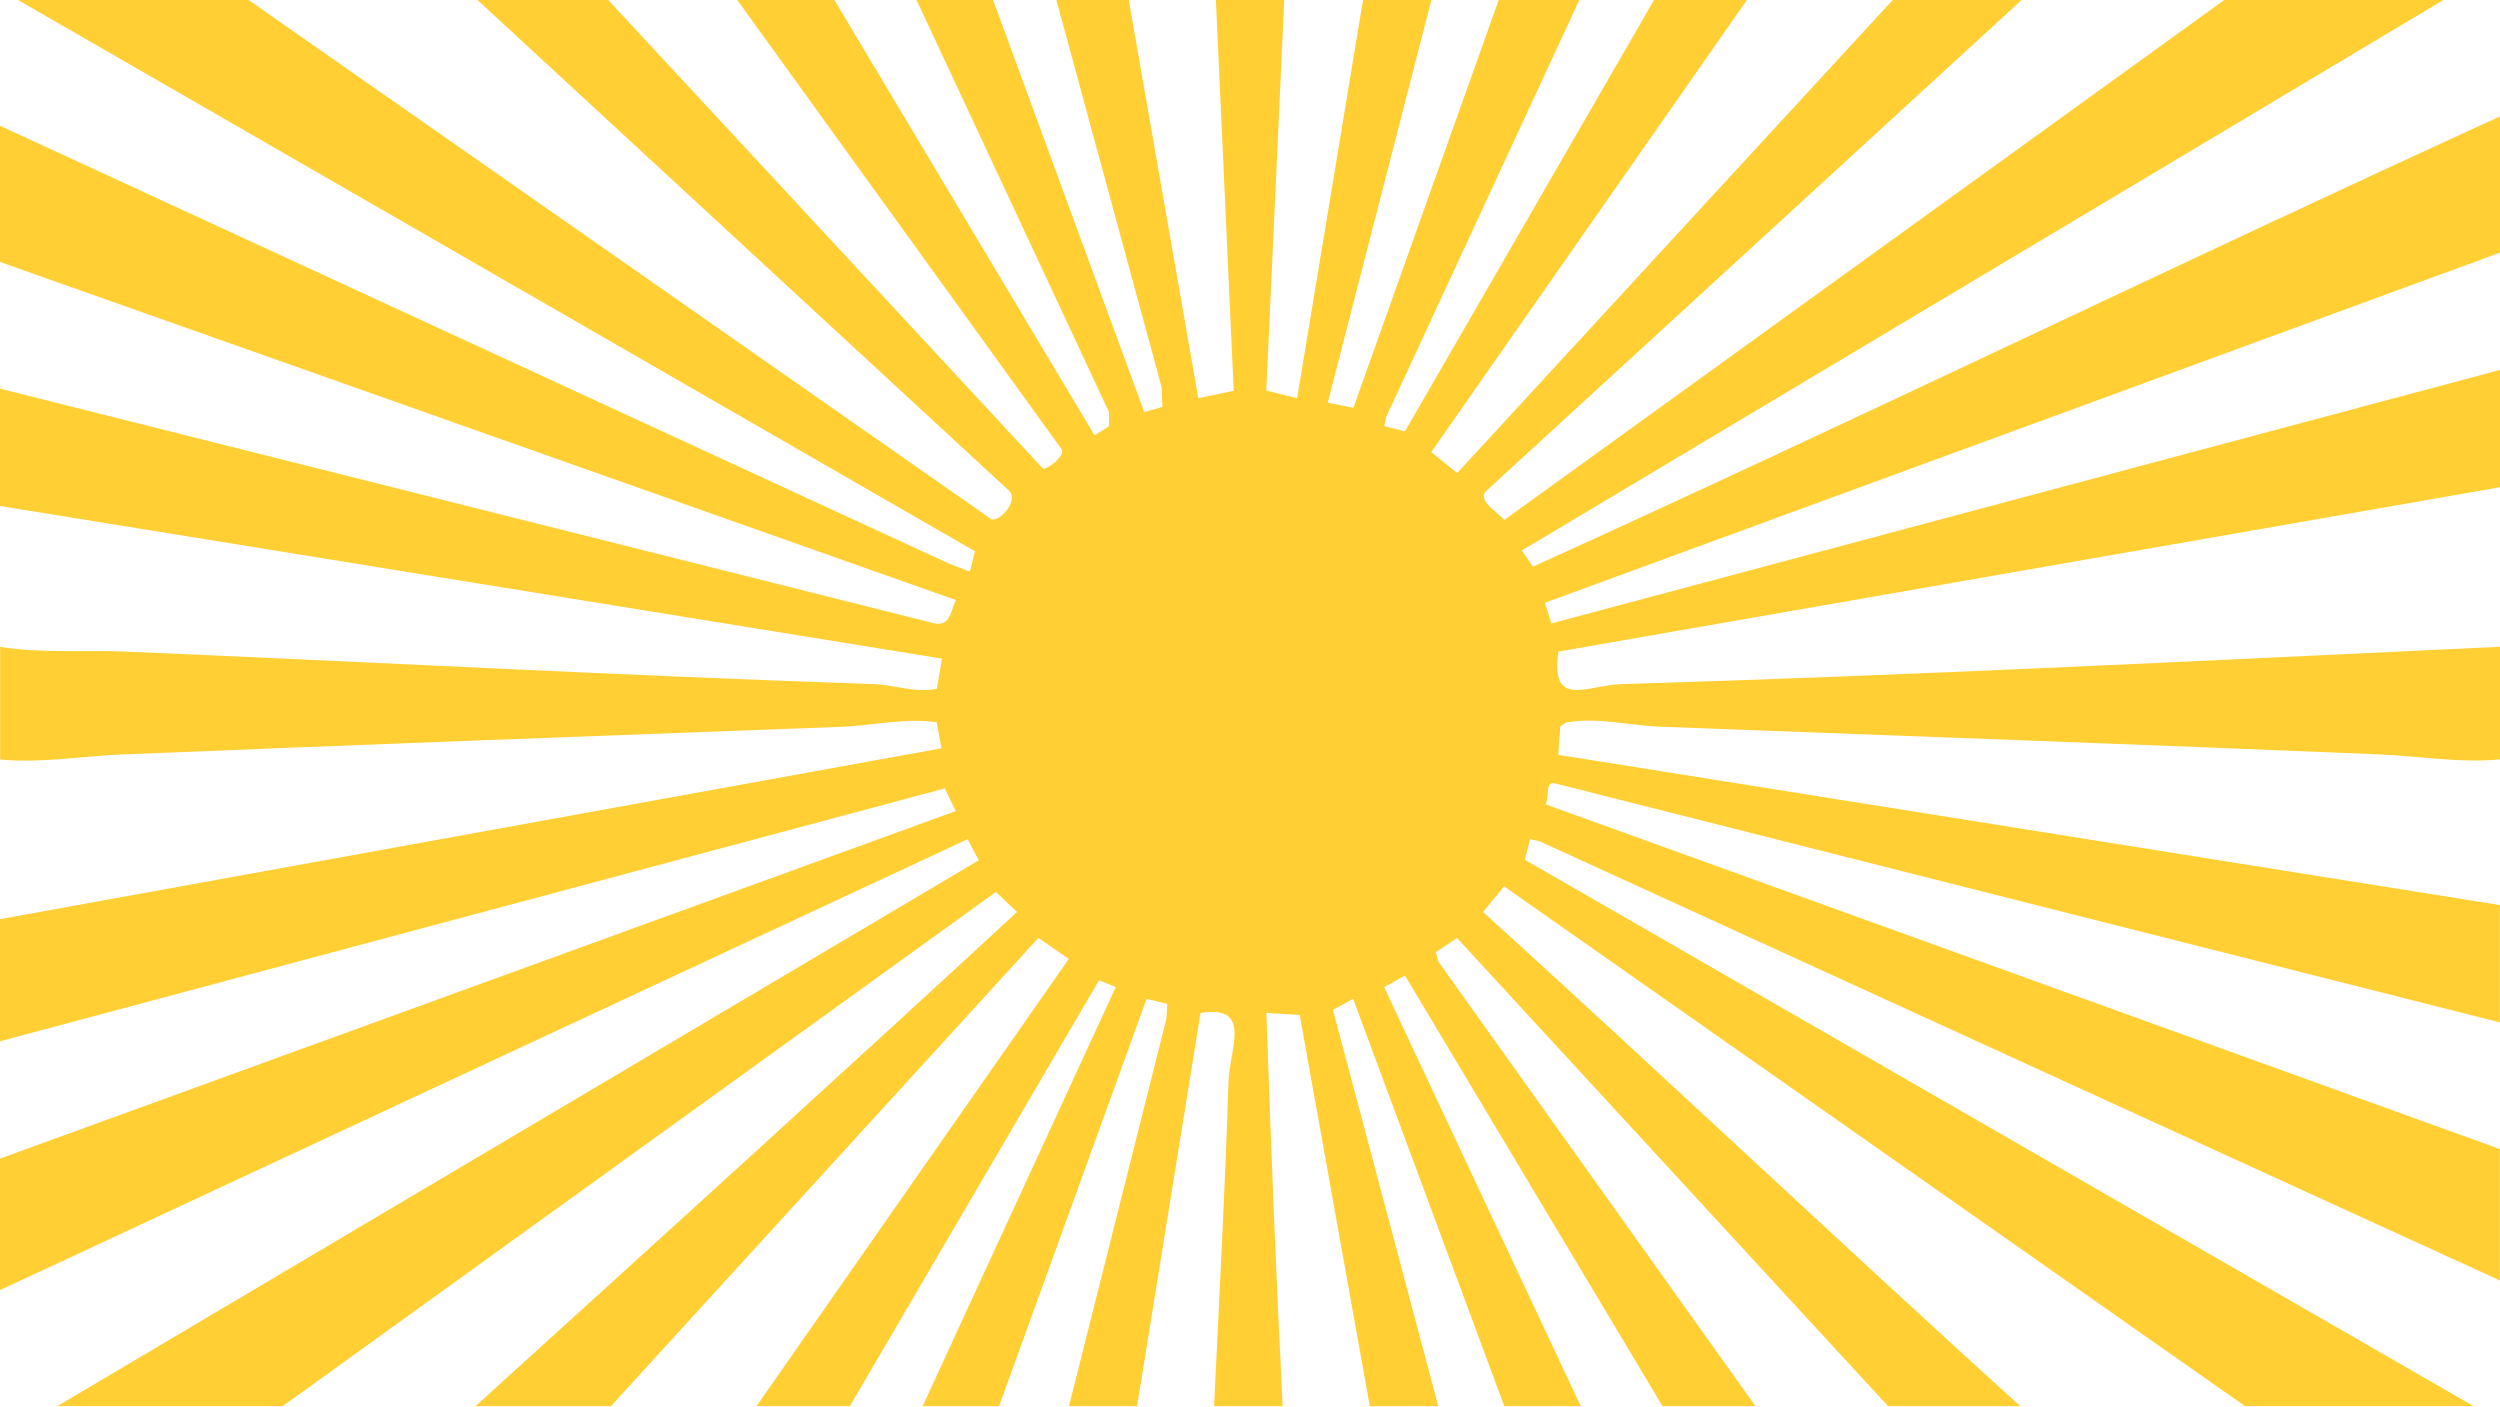
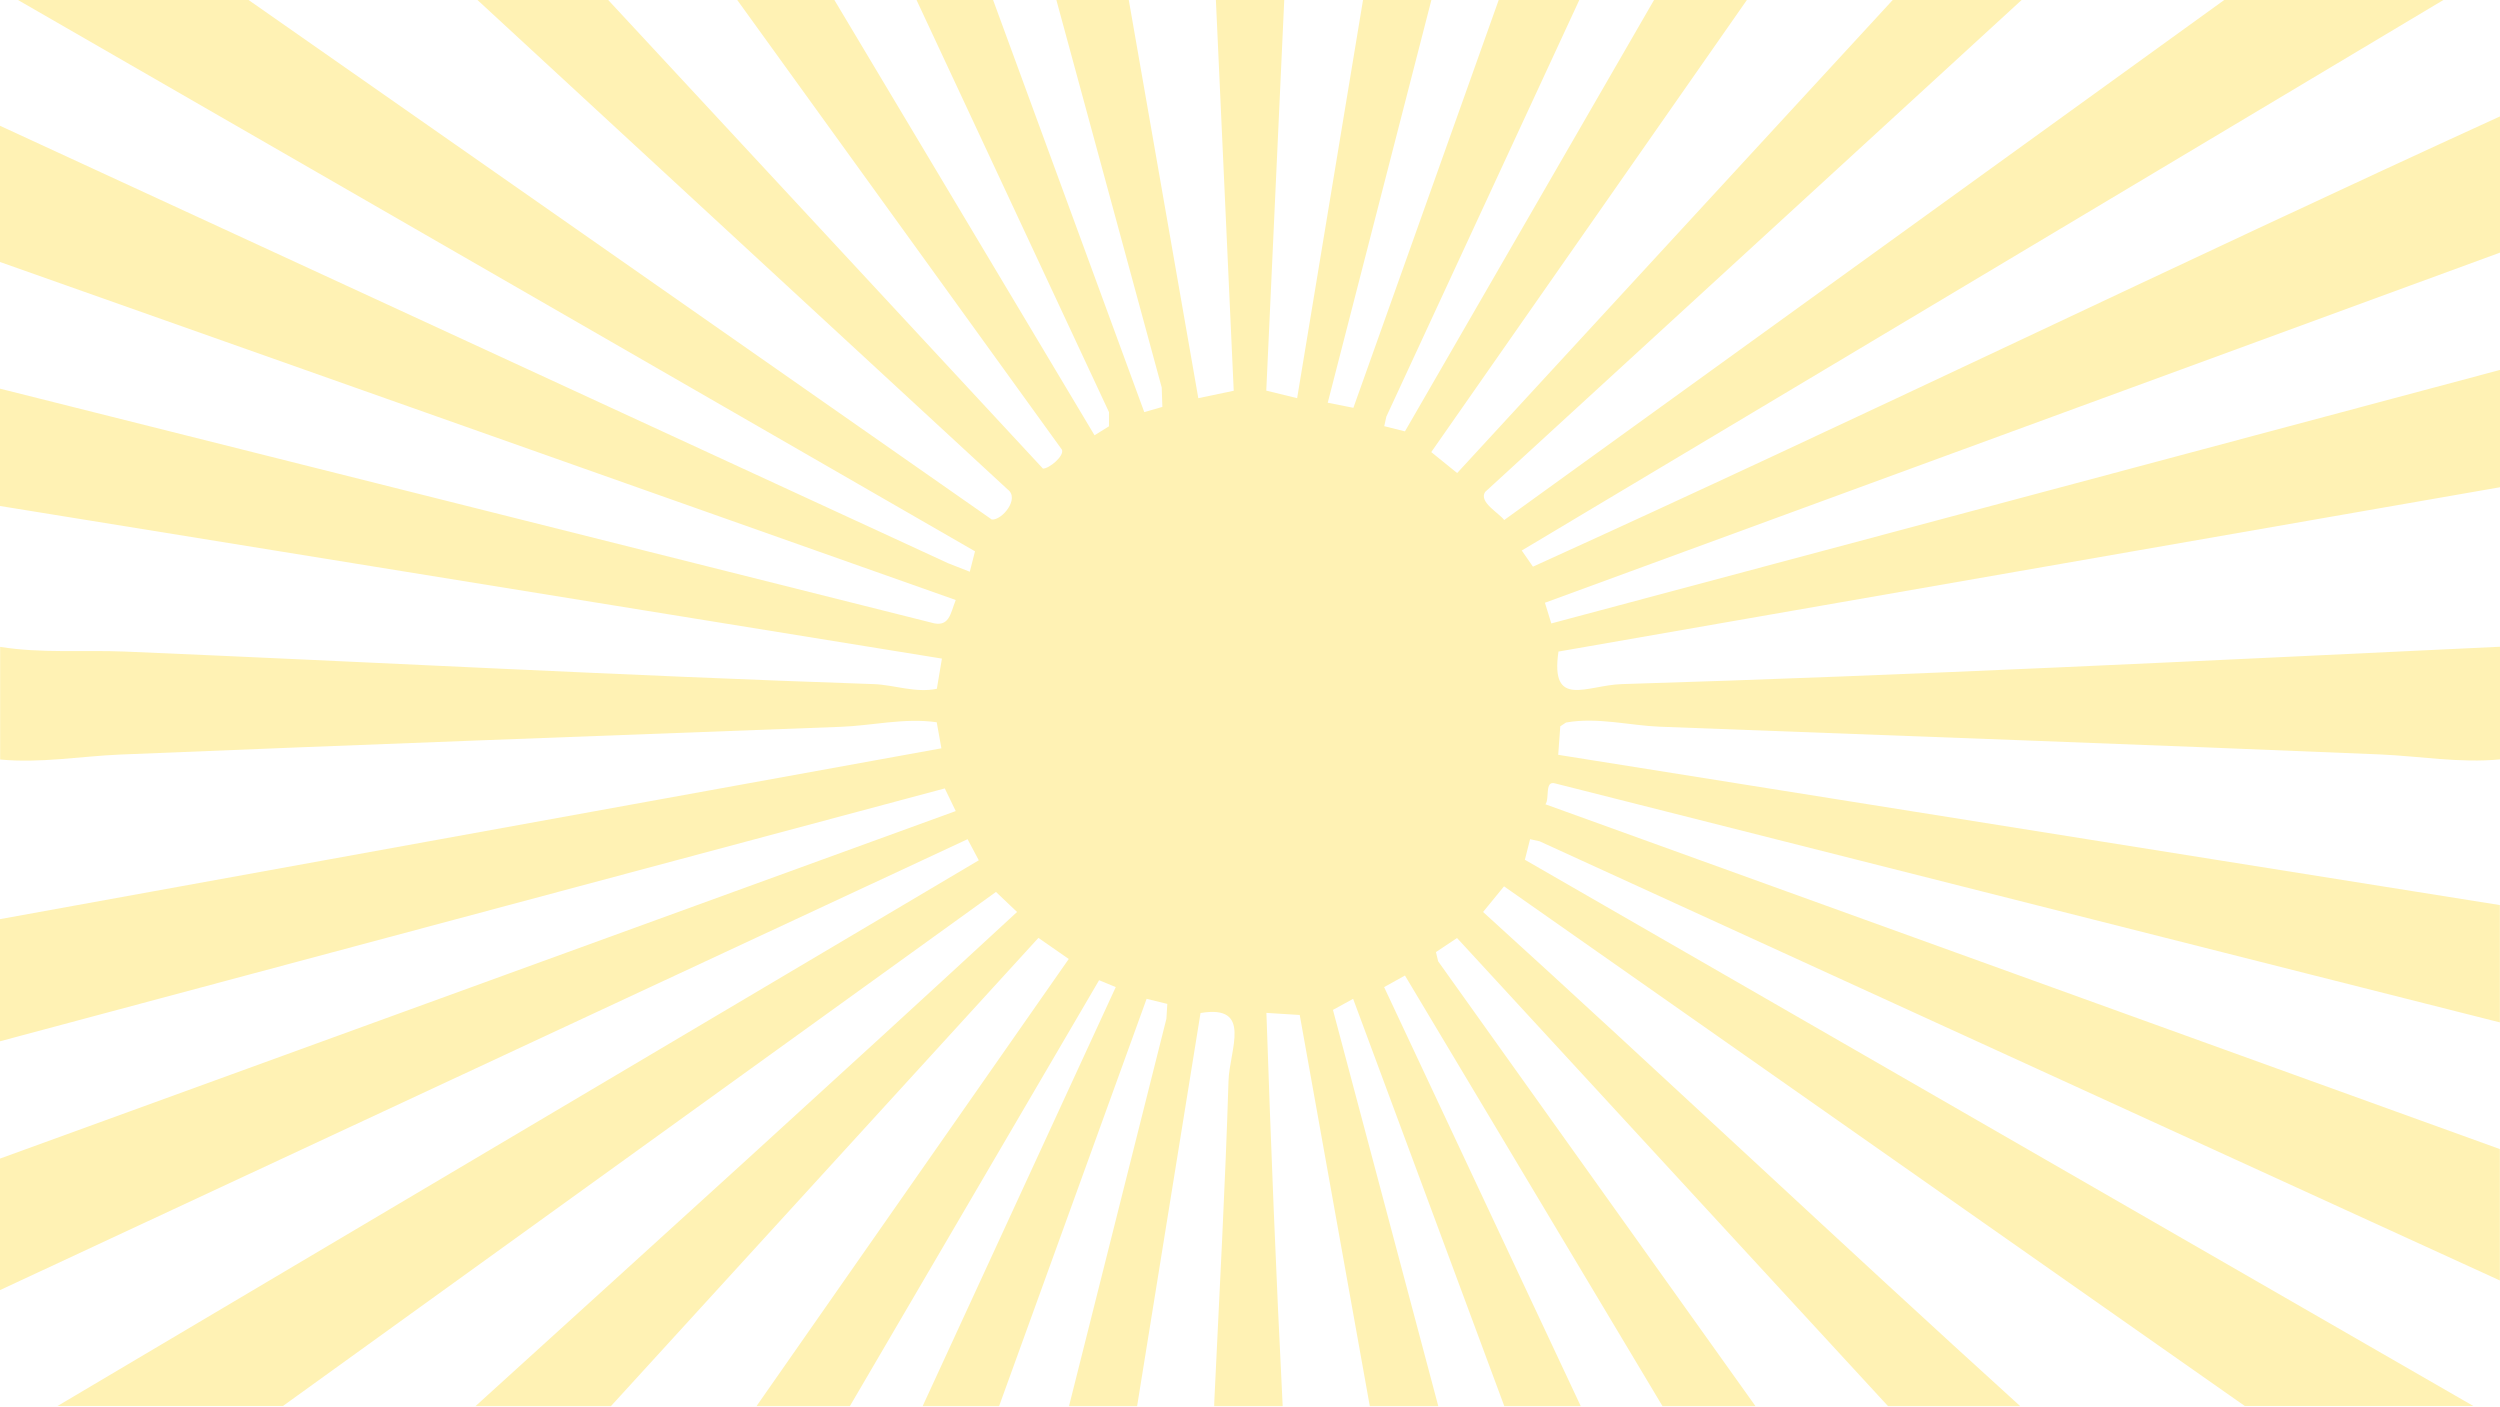
<svg xmlns="http://www.w3.org/2000/svg" id="Calque_1" version="1.1" viewBox="0 0 1920 1080">
  <defs>
    <style>
      .st0 {
-         fill: #ffcf33;
+         fill: #fff2b4;
      }
    </style>
  </defs>
  <g>
    <path id="sun-rays" class="st0" d="M1920,194l-733.5,268.9,4.9,15.9,728.6-194.7v90.1l-723.1,126.2c-6.5,44.3,21.9,25.8,48.6,25,225.1-6.8,449.7-18.1,674.5-28.7v86.5c-30.9,3-61.9-2.5-92.1-3.8-184.2-7.7-368.6-14.3-553.5-21.3-22.8-.9-47.7-7.5-71.7-3.2l-4.4,2.9-1.6,21.9,723.2,115.4v90.1l-725.4-183.5c-8.5-2.6-4.2,11.4-7.6,16l733,264.8v100.9l-737.5-337.3-7.3-1.6-4,15.8,728.4,419.5h-175.5l-568.9-399.1-16.1,19.7c138.2,125.5,274.1,254,412.5,379.5h-101.5l-331-359.5-16.2,10.8,1.7,7.1,243.7,341.6h-71.4l-197.8-330.7-16,8.9,151,321.8h-58.7l-116.1-312.8-15.5,8.5,80.9,304.3h-52.6l-53.8-300.4-25.6-1.6c3.4,100.8,7.4,201.3,12.5,302h-52.6c0-2.7.2-5.4.3-8,3.8-80.6,8.2-160.8,10.7-241.8.7-23.8,18.8-58.9-21.5-52.1l-48.7,301.9h-52.3l74.8-297.5.7-11.4-15.9-3.9-113.3,312.8h-58.7l148.3-321.8-12.8-5.3-191.4,327.1h-71.7l239.8-343.4-23.3-16.2-328.3,359.6h-104c139-126.2,278.1-252.2,415.9-379.5l-16.2-15.4-547.6,394.8H44.2l707.5-419.1-8.6-16.2L0,990.8v-101l734-266.9-8.4-17.4L0,799.7v-93.8l723-131.2-3.6-20c-24.7-3.6-50.3,2.7-73.8,3.5-184.7,6.9-368.9,13.7-553.5,21.3-30.2,1.3-61.2,6.8-92,3.8v-86.5c31.8,5.1,63.7,2.3,95.8,3.6,191.6,8.1,383.1,18.5,575.1,25,15.4.5,32,7,48.5,3.6l3.9-23.2L0,388.6v-90.1l715,179.6c14.2,4.3,14.8-6.8,19-17.3L0,201.2v-104.6l728,335.9,16.8,6.6,4-15.7L13.8,0h177.1l570.8,399c7.8.7,21.7-16,12.2-23.1L366.7,0h100.4l333.9,359.9c4.8,0,16.4-9.6,14.6-14.5L566.2,0h74.6l199.8,334.3,11.1-6.9v-10.9S703.9,0,703.9,0h58.8l116.1,316.5,13.9-4-.5-14.9L811.3,0h55.6l53.4,305.8,27.2-5.7L933.8,0h52.5l-13.8,300,23.7,5.8L1046.8,0h52.5l-79.6,309.3,19.7,3.9L1151,0h61.9l-148.2,320-1.6,7.3,15.9,4L1270.3,0h71.3l-242.4,347.2,19.9,16.1L1453.6,0h99l-412,377.8c-5.2,7.8,10.9,16.3,14.6,21.6L1708.2,0h168.3l-707.8,422.8,8.6,12.4c248.6-112.8,494.3-232.3,742.7-345.8v104.6Z" />
-     <animate href="#sun-rays" attributeName="fill" values="#ffcf33;#ffb300;#ffd54f;#ffcf33" dur="14s" repeatCount="indefinite" />
+     <animate href="#sun-rays" attributeName="fill" values="#fff2b4;#ffe880;#fff7d0;#fff2b4" dur="14s" repeatCount="indefinite" />
  </g>
</svg>
